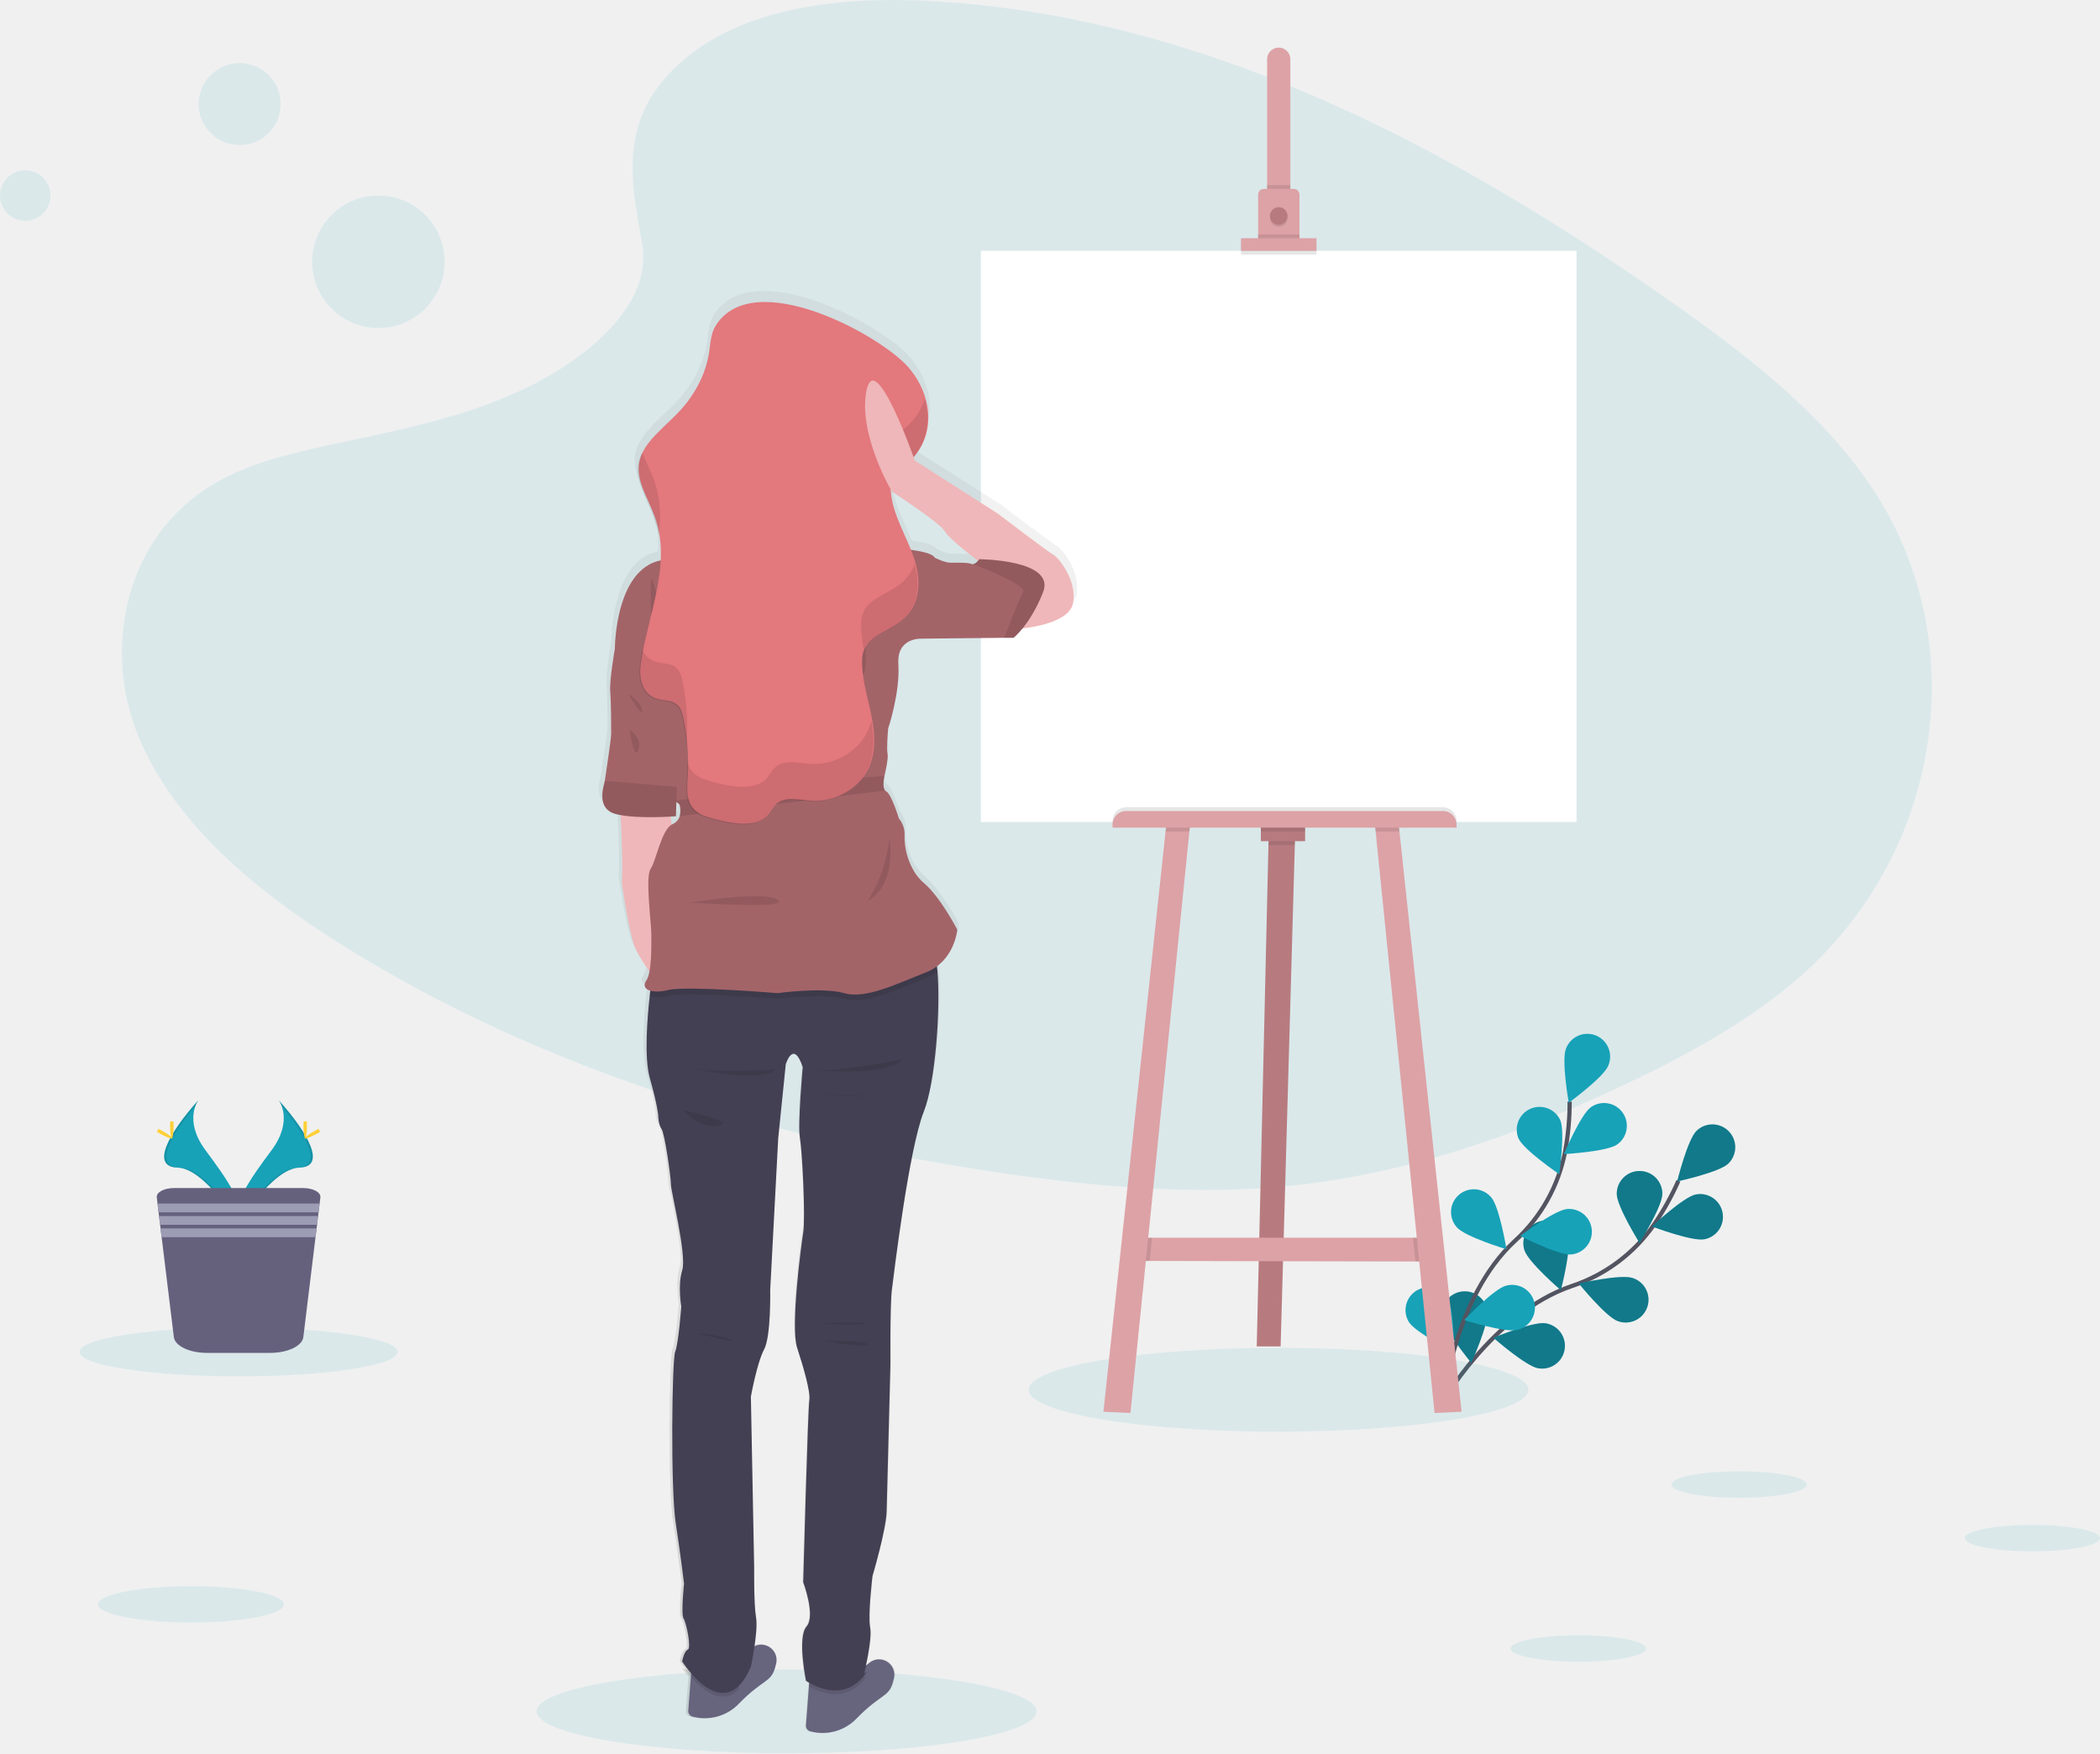
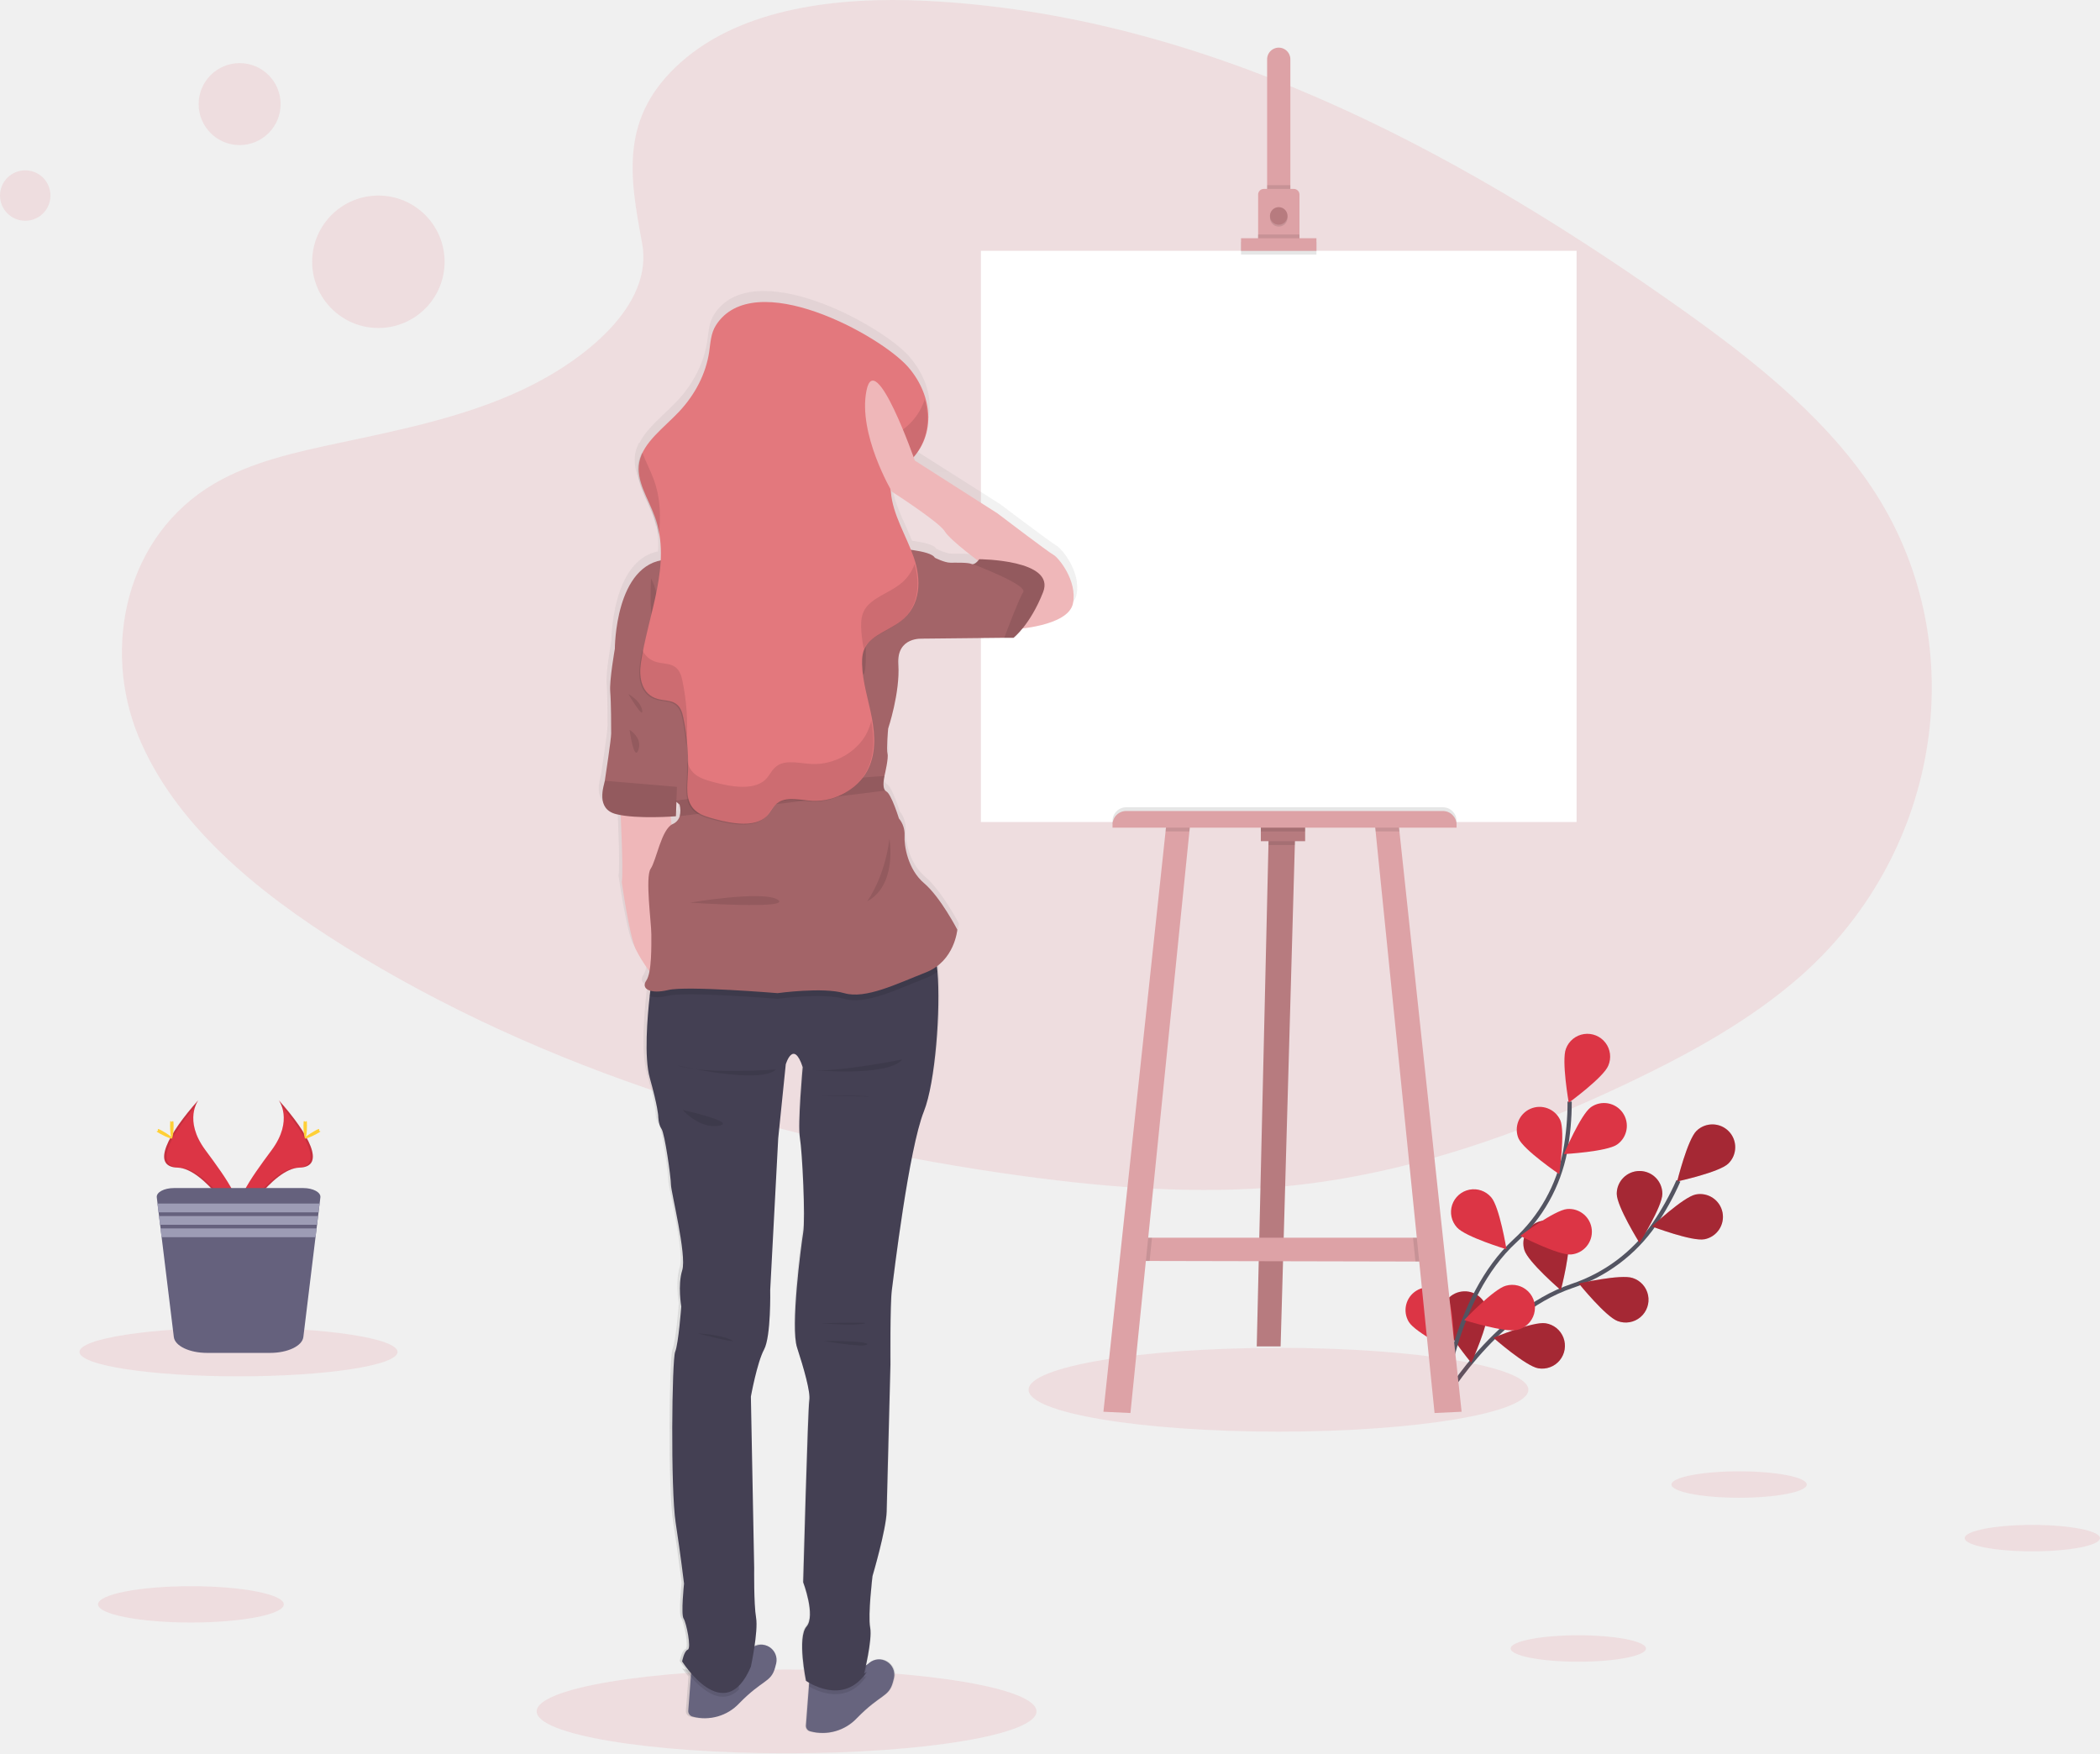
<svg xmlns="http://www.w3.org/2000/svg" id="ffe6bee8-e793-4e33-a4ab-3e285c6a5a44" data-name="Layer 1" width="998.95" height="833.99" viewBox="0 0 998.95 833.99">
  <defs>
    <linearGradient id="8849c9b4-5ff8-40d0-8d32-f1e3227b06d9" x1="499.14" y1="857.42" x2="499.14" y2="171.42" gradientUnits="userSpaceOnUse">
      <stop offset="0" stop-color="gray" stop-opacity="0.25" />
      <stop offset="0.54" stop-color="gray" stop-opacity="0.12" />
      <stop offset="1" stop-color="gray" stop-opacity="0.1" />
    </linearGradient>
  </defs>
-   <path d="M424.35,62.67c29.21-26,75.06-31.33,116.8-29.26,131.09,6.52,249.42,69.8,351.78,141.39,37.06,25.91,73.54,53.84,97.59,89.53,49,72.65,34.44,173.29-33.64,233.14-23.17,20.36-51.25,36-80.08,49.81-51.26,24.6-106.57,44.35-164.75,50-41.48,4-83.48.75-124.73-4.84C472.09,576.78,359,542.22,264.17,483.1,222.59,457.17,183.4,424.93,166.26,383S160.09,287.87,202.55,263c17.56-10.27,38.56-14.91,59.11-19.27,30.26-6.41,61-12.73,88.3-25.76,28.21-13.46,61.6-39.49,56-69.29C400,116.75,395.18,88.67,424.35,62.67Z" transform="translate(-100.52 -33.01)" fill="#17a2b8" opacity="0.1" />
+   <path d="M424.35,62.67c29.21-26,75.06-31.33,116.8-29.26,131.09,6.52,249.42,69.8,351.78,141.39,37.06,25.91,73.54,53.84,97.59,89.53,49,72.65,34.44,173.29-33.64,233.14-23.17,20.36-51.25,36-80.08,49.81-51.26,24.6-106.57,44.35-164.75,50-41.48,4-83.48.75-124.73-4.84C472.09,576.78,359,542.22,264.17,483.1,222.59,457.17,183.4,424.93,166.26,383S160.09,287.87,202.55,263c17.56-10.27,38.56-14.91,59.11-19.27,30.26-6.41,61-12.73,88.3-25.76,28.21-13.46,61.6-39.49,56-69.29C400,116.75,395.18,88.67,424.35,62.67Z" transform="translate(-100.52 -33.01)" fill="#dc3545" opacity="0.1" />
  <path d="M785.47,701.9s25.06-44.39,62.79-57.18a77.24,77.24,0,0,0,39.12-29.26,129.52,129.52,0,0,0,11.54-20.76" transform="translate(-100.52 -33.01)" fill="none" stroke="#535461" stroke-miterlimit="10" stroke-width="2" />
-   <path d="M922.66,586.49c-4.3,4.18-24.33,8.49-24.33,8.49s4.91-19.89,9.21-24.06a10.85,10.85,0,0,1,15.12,15.57Z" transform="translate(-100.52 -33.01)" fill="#17a2b8" />
-   <path d="M911.33,622.48c-5.88,1.17-25-6.09-25-6.09s14.94-14,20.81-15.2a10.85,10.85,0,0,1,4.23,21.29Z" transform="translate(-100.52 -33.01)" fill="#17a2b8" />
-   <path d="M870.08,661.42c-5.67-2-18.54-17.9-18.54-17.9s20-4.56,25.64-2.6a10.85,10.85,0,1,1-7.1,20.5Z" transform="translate(-100.52 -33.01)" fill="#17a2b8" />
-   <path d="M832.23,683.86c-5.91-1-21.29-14.51-21.29-14.51s18.91-7.88,24.82-6.9a10.85,10.85,0,1,1-3.53,21.41Z" transform="translate(-100.52 -33.01)" fill="#17a2b8" />
-   <path d="M869.59,600.85c0,6,10.84,23.37,10.84,23.37s10.86-17.37,10.86-23.36a10.85,10.85,0,1,0-21.7,0Z" transform="translate(-100.52 -33.01)" fill="#17a2b8" />
-   <path d="M825.66,627.65c1.8,5.72,17.34,19.06,17.34,19.06s5.16-19.83,3.37-25.55a10.85,10.85,0,0,0-20.71,6.49Z" transform="translate(-100.52 -33.01)" fill="#17a2b8" />
-   <path d="M786.54,659.55c.8,5.94,13.87,21.72,13.87,21.72s8.44-18.67,7.64-24.61a10.85,10.85,0,0,0-21.51,2.89Z" transform="translate(-100.52 -33.01)" fill="#17a2b8" />
+   <path d="M922.66,586.49c-4.3,4.18-24.33,8.49-24.33,8.49s4.91-19.89,9.21-24.06a10.85,10.85,0,0,1,15.12,15.57Z" transform="translate(-100.52 -33.01)" fill="#dc3545" />
+   <path d="M911.33,622.48c-5.88,1.17-25-6.09-25-6.09s14.94-14,20.81-15.2a10.85,10.85,0,0,1,4.23,21.29Z" transform="translate(-100.52 -33.01)" fill="#dc3545" />
+   <path d="M870.08,661.42c-5.67-2-18.54-17.9-18.54-17.9s20-4.56,25.64-2.6a10.85,10.85,0,1,1-7.1,20.5Z" transform="translate(-100.52 -33.01)" fill="#dc3545" />
+   <path d="M832.23,683.86c-5.91-1-21.29-14.51-21.29-14.51s18.91-7.88,24.82-6.9a10.85,10.85,0,1,1-3.53,21.41Z" transform="translate(-100.52 -33.01)" fill="#dc3545" />
+   <path d="M869.59,600.85c0,6,10.84,23.37,10.84,23.37s10.86-17.37,10.86-23.36a10.85,10.85,0,1,0-21.7,0Z" transform="translate(-100.52 -33.01)" fill="#dc3545" />
+   <path d="M825.66,627.65c1.8,5.72,17.34,19.06,17.34,19.06s5.16-19.83,3.37-25.55a10.85,10.85,0,0,0-20.71,6.49Z" transform="translate(-100.52 -33.01)" fill="#dc3545" />
+   <path d="M786.54,659.55c.8,5.94,13.87,21.72,13.87,21.72s8.44-18.67,7.64-24.61a10.85,10.85,0,0,0-21.51,2.89Z" transform="translate(-100.52 -33.01)" fill="#dc3545" />
  <path d="M922.66,586.49c-4.3,4.18-24.33,8.49-24.33,8.49s4.91-19.89,9.21-24.06a10.85,10.85,0,0,1,15.12,15.57Z" transform="translate(-100.52 -33.01)" opacity="0.25" />
  <path d="M911.33,622.48c-5.88,1.17-25-6.09-25-6.09s14.94-14,20.81-15.2a10.85,10.85,0,0,1,4.23,21.29Z" transform="translate(-100.52 -33.01)" opacity="0.25" />
  <path d="M870.08,661.42c-5.67-2-18.54-17.9-18.54-17.9s20-4.56,25.64-2.6a10.85,10.85,0,1,1-7.1,20.5Z" transform="translate(-100.52 -33.01)" opacity="0.25" />
  <path d="M832.23,683.86c-5.91-1-21.29-14.51-21.29-14.51s18.91-7.88,24.82-6.9a10.85,10.85,0,1,1-3.53,21.41Z" transform="translate(-100.52 -33.01)" opacity="0.25" />
  <path d="M869.59,600.85c0,6,10.84,23.37,10.84,23.37s10.86-17.37,10.86-23.36a10.85,10.85,0,1,0-21.7,0Z" transform="translate(-100.52 -33.01)" opacity="0.25" />
  <path d="M825.66,627.65c1.8,5.72,17.34,19.06,17.34,19.06s5.16-19.83,3.37-25.55a10.85,10.85,0,0,0-20.71,6.49Z" transform="translate(-100.52 -33.01)" opacity="0.25" />
  <path d="M786.54,659.55c.8,5.94,13.87,21.72,13.87,21.72s8.44-18.67,7.64-24.61a10.85,10.85,0,0,0-21.51,2.89Z" transform="translate(-100.52 -33.01)" opacity="0.25" />
  <path d="M786.91,701s4.92-50.74,34.24-77.72a77.24,77.24,0,0,0,23.9-42.61A129.14,129.14,0,0,0,847.19,557" transform="translate(-100.52 -33.01)" fill="none" stroke="#535461" stroke-miterlimit="10" stroke-width="2" />
-   <path d="M865.56,539.92c-2.24,5.56-18.8,17.62-18.8,17.62s-3.56-20.18-1.32-25.73a10.85,10.85,0,1,1,20.12,8.11Z" transform="translate(-100.52 -33.01)" fill="#17a2b8" />
-   <path d="M869.79,577.41c-4.9,3.45-25.36,4.57-25.36,4.57s8-18.87,12.87-22.32a10.85,10.85,0,0,1,12.49,17.75Z" transform="translate(-100.52 -33.01)" fill="#17a2b8" />
-   <path d="M847.86,629.73c-6,.5-24.2-8.86-24.2-8.86S840.07,608.61,846,608.1a10.85,10.85,0,0,1,1.82,21.63Z" transform="translate(-100.52 -33.01)" fill="#17a2b8" />
-   <path d="M822.35,665.58c-5.8,1.5-25.34-4.64-25.34-4.64s14.09-14.87,19.89-16.37a10.85,10.85,0,1,1,5.45,21Z" transform="translate(-100.52 -33.01)" fill="#17a2b8" />
-   <path d="M822.87,574.54c2.42,5.48,19.38,17,19.38,17s2.89-20.28.46-25.76a10.85,10.85,0,0,0-19.84,8.78Z" transform="translate(-100.52 -33.01)" fill="#17a2b8" />
-   <path d="M793.57,616.85c3.95,4.5,23.57,10.4,23.57,10.4s-3.31-20.22-7.27-24.72a10.85,10.85,0,1,0-16.3,14.32Z" transform="translate(-100.52 -33.01)" fill="#17a2b8" />
-   <path d="M770.73,661.87c3.14,5.11,21.48,14.23,21.48,14.23s.15-20.48-3-25.59a10.85,10.85,0,1,0-18.49,11.36Z" transform="translate(-100.52 -33.01)" fill="#17a2b8" />
-   <ellipse cx="374.17" cy="814.05" rx="118.88" ry="19.93" fill="#17a2b8" opacity="0.1" />
-   <ellipse cx="608.16" cy="661.06" rx="118.88" ry="19.93" fill="#17a2b8" opacity="0.1" />
+   <path d="M865.56,539.92c-2.24,5.56-18.8,17.62-18.8,17.62s-3.56-20.18-1.32-25.73a10.85,10.85,0,1,1,20.12,8.11Z" transform="translate(-100.52 -33.01)" fill="#dc3545" />
+   <path d="M869.79,577.41c-4.9,3.45-25.36,4.57-25.36,4.57s8-18.87,12.87-22.32a10.85,10.85,0,0,1,12.49,17.75Z" transform="translate(-100.52 -33.01)" fill="#dc3545" />
+   <path d="M847.86,629.73c-6,.5-24.2-8.86-24.2-8.86S840.07,608.61,846,608.1a10.85,10.85,0,0,1,1.82,21.63Z" transform="translate(-100.52 -33.01)" fill="#dc3545" />
+   <path d="M822.35,665.58c-5.8,1.5-25.34-4.64-25.34-4.64s14.09-14.87,19.89-16.37a10.85,10.85,0,1,1,5.45,21Z" transform="translate(-100.52 -33.01)" fill="#dc3545" />
+   <path d="M822.87,574.54c2.42,5.48,19.38,17,19.38,17s2.89-20.28.46-25.76a10.85,10.85,0,0,0-19.84,8.78Z" transform="translate(-100.52 -33.01)" fill="#dc3545" />
+   <path d="M793.57,616.85c3.95,4.5,23.57,10.4,23.57,10.4s-3.31-20.22-7.27-24.72a10.85,10.85,0,1,0-16.3,14.32Z" transform="translate(-100.52 -33.01)" fill="#dc3545" />
+   <path d="M770.73,661.87c3.14,5.11,21.48,14.23,21.48,14.23s.15-20.48-3-25.59a10.85,10.85,0,1,0-18.49,11.36Z" transform="translate(-100.52 -33.01)" fill="#dc3545" />
+   <ellipse cx="374.17" cy="814.05" rx="118.88" ry="19.93" fill="#dc3545" opacity="0.1" />
+   <ellipse cx="608.16" cy="661.06" rx="118.88" ry="19.93" fill="#dc3545" opacity="0.1" />
  <polygon points="616.05 398.03 615.94 401.92 609.18 640.44 597.82 640.44 603.39 401.92 603.5 397.43 616.05 398.03" fill="#b77b7f" />
  <polygon points="681.82 600.09 673.31 600.07 546.87 599.8 540.13 599.79 543.72 588.73 680.92 588.73 681.82 600.09" fill="#dda2a6" />
  <polygon points="616.05 398.03 615.94 401.92 603.39 401.92 603.5 397.43 616.05 398.03" opacity="0.1" />
  <rect x="599.77" y="392.2" width="21.07" height="7.93" fill="#b77b7f" />
  <polygon points="547.99 588.73 546.87 599.8 540.13 599.79 543.72 588.73 547.99 588.73" opacity="0.1" />
  <polygon points="566.14 392.05 565.79 395.49 537.74 672.13 524.89 671.52 554.45 395.49 554.78 392.35 566.14 392.05" fill="#dda2a6" />
  <polygon points="681.82 600.09 673.31 600.07 672.16 588.73 680.92 588.73 681.82 600.09" opacity="0.1" />
  <polygon points="695.27 671.52 682.41 672.13 654.37 395.49 654.02 392.05 665.37 392.35 665.7 395.49 695.27 671.52" fill="#dda2a6" />
  <rect x="466.6" y="119.3" width="283.36" height="271.7" fill="#fff" />
  <path d="M714.33,61.44v65.61H703.28V61.44a5.53,5.53,0,1,1,11.05,0Z" transform="translate(-100.52 -33.01)" fill="#dda2a6" />
  <rect x="602.75" y="88.07" width="11.06" height="5.97" opacity="0.1" />
  <path d="M718.67,125.56v21.66H699V125.56a2.68,2.68,0,0,1,2.69-2.69H716A2.69,2.69,0,0,1,718.67,125.56Z" transform="translate(-100.52 -33.01)" fill="#dda2a6" />
  <circle cx="608.28" cy="103.61" r="4.18" opacity="0.1" />
  <circle cx="608.28" cy="102.71" r="4.18" fill="#b77b7f" />
  <rect x="598.42" y="111.53" width="19.73" height="2.69" opacity="0.1" />
  <rect x="590.35" y="115.12" width="35.87" height="5.98" opacity="0.1" />
  <rect x="590.35" y="113.32" width="35.87" height="5.98" fill="#dda2a6" />
  <path d="M535.72,384H686.37a6.5,6.5,0,0,1,6.5,6.5v1.42a0,0,0,0,1,0,0H529.22a0,0,0,0,1,0,0v-1.42A6.5,6.5,0,0,1,535.72,384Z" opacity="0.1" />
  <polygon points="554.78 392.35 566.14 392.05 565.79 395.49 554.45 395.49 554.78 392.35" opacity="0.1" />
  <rect x="599.77" y="392.2" width="21.07" height="3.29" opacity="0.1" />
  <polygon points="665.7 395.49 654.37 395.49 654.02 392.05 665.37 392.35 665.7 395.49" opacity="0.1" />
  <path d="M535.72,385.77H686.37a6.5,6.5,0,0,1,6.5,6.5v1.42a0,0,0,0,1,0,0H529.22a0,0,0,0,1,0,0v-1.42A6.5,6.5,0,0,1,535.72,385.77Z" fill="#dda2a6" />
  <path d="M603.21,292.64c-2.27-1.2-27-19.88-27-19.88l-39.91-25.31s-.21-.6-.59-1.63c10.95-12.43,8.56-30.47-2.58-43.15-13.5-15.38-74.5-48.49-92.88-20.17-2.57,4-2.66,8.54-3.33,12.94-1.57,10.27-6.63,20.22-14.57,28.6-6.12,6.47-14.15,12.43-17.67,19.75,0-.09-.07-.18-.1-.28a18.36,18.36,0,0,0-1.83,5C401,257.44,407,266,410.19,274.69a47.5,47.5,0,0,1,2.32,9.08c.08-.62.15-1.23.22-1.85a58.06,58.06,0,0,1,.79,13.36c-22.15,4.51-22.16,42.4-22.16,42.4s-2.73,15.06-2.27,20.49.45,17.17.45,20-2.73,20.48-3,22.6a.51.51,0,0,1,0,.09c-.4,2.32-4.55,13.5,5.48,16,.7.18,1.44.33,2.21.47.43,9.05,1.21,28,.52,32.22,0,0,3.65,25.46,6.68,31.93a73.44,73.44,0,0,0,6.7,10.82,11.92,11.92,0,0,1-1.54,4.39c-1.55,2.23-.75,4.06,1.84,4.85-.09.77-.19,1.64-.3,2.62-1.11,9.82-2.77,29.34.05,39.23,3.87,13.56,4.1,18.08,4.1,18.08s0,4.06,1.6,6.32,4.55,23.28,4.55,26.67,7.74,33.89,5.46,41.12-.45,17.4-.45,17.4-1.37,17.85-3,21.69-2.28,65.75.22,81.79,4.1,29.37,4.1,29.37-1.59,14.69-.23,16.72,3.87,14.24,2.05,14.91-2.73,5.65-2.73,5.65a50.39,50.39,0,0,0,3.11,4.23,17,17,0,0,1-2.05-.87c.72,1,1.8,2.42,3.13,4l-1.25,16.25a2.72,2.72,0,0,0,2,2.85,22.87,22.87,0,0,0,22.62-6.36c11.38-11.52,15.25-9.94,17.3-16.94.22-.75.41-1.49.57-2.19,1.47-6.24-5.18-10.88-10.47-8.22.73-4.94,1.3-10.55.75-13.72-1.14-6.55-.91-23.72-.91-23.72l-1.59-82.25s2.95-16.27,6.37-22.59,3-28.47,3-28.47l3.87-72.76,3.64-35.47s3.64-12.2,8.19,1.36c0,0-2.5,27.33-1.36,33.89s2.73,38.41,1.59,45.41-6.14,45.42-3,55.13S486,694.15,485.3,698s-3,87.21-3,87.21,6.15,16,1.6,21.24-.23,26-.23,26,.55.39,1.49.93l-.13,1.73-1.43,18.69a2.74,2.74,0,0,0,2,2.86,22.86,22.86,0,0,0,22.62-6.36c11.38-11.53,15.25-9.94,17.3-16.95.22-.75.41-1.48.58-2.19,1.6-6.81-6.5-11.75-11.92-7.3l-.27.23a9.41,9.41,0,0,1-.89.67,4.3,4.3,0,0,1-.45.29c1.14-5.16,2.8-14,2-18.14-1.14-6.1,1.13-24.62,1.13-24.62s6.6-22.15,6.83-31l1.82-70.49s-.22-28.7.69-35.7,8.19-67.56,15.47-85.64c5.59-13.84,8.09-49.16,6.61-67.07-.08-.88-.16-1.73-.26-2.52,8.93-6.59,9.82-17.55,9.82-17.55s-8.2-15.66-16.09-22.29S531,432,531.28,427.15a11.88,11.88,0,0,0-2.73-8.13s-3.64-11.75-6.07-12.95a1.9,1.9,0,0,1-.53-.4c-1.65-1.77-.38-6.83-.38-6.83l0-.16c.29-1.17,2-8.75,1.49-10.69-.61-2.1.3-12.05.3-12.05s5.77-17.17,4.86-30.73,11.84-12.35,11.84-12.35l39.37-.41,4.48,0a31.53,31.53,0,0,0,4.31-4.46c7.5-.89,22.67-3.72,24.37-12C614.9,305,605.49,293.85,603.21,292.64ZM420.81,418l.27-6.89c.93.8,1.55,1.31,1.55,1.31a10.78,10.78,0,0,1,.07,5.52,5.89,5.89,0,0,1-3.41,3.82,4.14,4.14,0,0,0-.55.29l-.38-3.89Zm142.8-121c-1.67-.75-7.29-.6-10.18-.6s-7.58-2.41-7.58-2.41c-1-1.95-6.53-3.11-11.45-3.77-3.74-9.22-9-18.21-9.71-27.82,0-.35,0-.7-.05-1.05l.57,1s22.92,14.62,25.5,19c2,3.34,11.63,10.8,16.09,14.14a4.59,4.59,0,0,1-2.45,1.64A1.35,1.35,0,0,1,563.61,297Z" transform="translate(-100.52 -33.01)" fill="url(#8849c9b4-5ff8-40d0-8d32-f1e3227b06d9)" />
  <path d="M525.76,831.22c-.17.7-.35,1.43-.57,2.17-2,7-5.83,5.38-17,16.81a22.38,22.38,0,0,1-22.27,6.32,2.7,2.7,0,0,1-2-2.84l1.41-18.54.67-8.92s17.84,5,26.92-1.35a10.77,10.77,0,0,0,.88-.67A2.75,2.75,0,0,0,514,824,7.29,7.29,0,0,1,525.76,831.22Z" transform="translate(-100.52 -33.01)" fill="#67647e" />
  <path d="M469.76,824.22c-.17.7-.35,1.43-.57,2.17-2,7-5.83,5.38-17,16.81a22.38,22.38,0,0,1-22.27,6.32,2.7,2.7,0,0,1-2-2.84l1.41-18.54.67-8.92s17.84,5,26.92-1.35a10.77,10.77,0,0,0,.88-.67A2.75,2.75,0,0,0,458,817,7.29,7.29,0,0,1,469.76,824.22Z" transform="translate(-100.52 -33.01)" fill="#67647e" />
  <path d="M451.33,827l.72,9.64c-10.24,10.23-22.43-5-26-10C435.44,831.48,451.33,827,451.33,827Z" transform="translate(-100.52 -33.01)" opacity="0.1" />
  <path d="M511.52,830.92l1.34-.89c-9.35,14.22-23.24,7.66-27.57,5.11l.67-8.92s17.84,5,26.92-1.35C512.17,828.35,511.52,830.92,511.52,830.92Z" transform="translate(-100.52 -33.01)" opacity="0.1" />
  <path d="M540,561.69c-7.18,17.93-14.35,78-15.25,85s-.67,35.42-.67,35.42L522.28,752c-.23,8.75-6.73,30.72-6.73,30.72s-2.24,18.38-1.12,24.43-2.91,22-2.91,22l1.34-.9c-11.21,17-28.92,4.26-28.92,4.26s-4.26-20.62.23-25.78-1.57-21.07-1.57-21.07,2.24-82.72,2.91-86.53-2.69-15.47-5.83-25.11,1.8-47.75,2.92-54.7-.45-38.56-1.57-45.06,1.34-33.63,1.34-33.63c-4.48-13.45-8.07-1.34-8.07-1.34l-3.59,35.19-3.81,72.19s.45,22-2.91,28.25-6.28,22.41-6.28,22.41l1.57,81.61s-.22,17,.9,23.53-2.47,23.32-2.47,23.32C445.16,855.36,425,823.3,425,823.3s.9-4.93,2.69-5.6-.67-12.78-2-14.8.22-16.59.22-16.59-1.57-13.22-4-29.14-1.79-77.34-.22-81.15,2.91-21.52,2.91-21.52-1.79-10.09.45-17.27-5.38-37.43-5.38-40.8-2.91-24.21-4.48-26.45-1.57-6.28-1.57-6.28-.22-4.48-4-17.93c-2.78-9.82-1.14-29.18-.05-38.93.39-3.61.73-5.91.73-5.91S538.87,480.08,544,484.79c1.2,1.11,2,4.92,2.47,10.35C548,512.9,545.48,548,540,561.69Z" transform="translate(-100.52 -33.01)" fill="#444053" />
  <path d="M491.34,662.49c.6,0,14.8,1.2,20,.15S491.34,662.49,491.34,662.49Z" transform="translate(-100.52 -33.01)" opacity="0.1" />
  <path d="M492.39,670.86S512,674.3,513,672.51,492.39,670.86,492.39,670.86Z" transform="translate(-100.52 -33.01)" opacity="0.1" />
  <path d="M432.46,667.27s10.16.45,15.69,3S432.46,667.27,432.46,667.27Z" transform="translate(-100.52 -33.01)" opacity="0.1" />
  <path d="M395.54,415.9s1.64,31.23.75,36.76c0,0,3.58,25.26,6.57,31.68s9.42,14.5,9.42,14.5l8.82-62L419,415.6Z" transform="translate(-100.52 -33.01)" fill="#efb7b9" />
  <circle cx="387.68" cy="206.09" r="34.52" fill="#efb7b9" />
  <path d="M470.27,255.23s-10.76,21.08-21.52,30.94,64.56,21.07,66.35,21.07S501.65,262.41,504.34,257,470.27,255.23,470.27,255.23Z" transform="translate(-100.52 -33.01)" fill="#efb7b9" />
  <path d="M546.49,495.14a22.43,22.43,0,0,1-5.54,3.1c-13.74,5.38-28.69,12.85-38.85,9.87s-31.68,0-31.68,0-43.35-3.59-52-1.5c-3.94.95-7,.91-9,.23.39-3.61.73-5.91.73-5.91S538.87,480.08,544,484.79C545.22,485.9,546,489.71,546.49,495.14Z" transform="translate(-100.52 -33.01)" opacity="0.1" />
  <path d="M555.9,475.22s-1.19,14.95-14.95,20.33-28.69,12.85-38.85,9.87-31.68,0-31.68,0-43.35-3.59-52-1.5-13.16-.59-10.47-4.48,2.4-16.74,2.4-22.12-3-27.2-.31-31.09S415.12,427.4,420.5,425a5.86,5.86,0,0,0,3.36-3.79,10.84,10.84,0,0,0-.07-5.47s-.91-.75-2.16-1.86c-3.17-2.83-8.53-8.08-6.81-9.8,2.39-2.4,0-17.94,0-17.94s-5.68-11.95-3.58-16.43S393,341.61,393,341.61s0-40.64,24.51-42.44c0,0,17.34.6,19.43-7.17s15.84-12.26,15.84-12.26l31.39,6.88s27.79,6,32.88,2.39,9,4.78,9,4.78,17.33.9,19.12,4.49-5.67,38.55-5.67,38.55-12.56-1.19-11.66,12.26S523,379.58,523,379.58s-.9,9.86-.3,11.95c.56,1.93-1.18,9.45-1.46,10.61l0,.15s-1.25,5,.37,6.78a2,2,0,0,0,.52.4c2.4,1.19,6,12.85,6,12.85a11.83,11.83,0,0,1,2.69,8.07c-.29,4.79,1.5,16.14,9.27,22.72S555.9,475.22,555.9,475.22Z" transform="translate(-100.52 -33.01)" fill="#a36468" />
  <path d="M422.59,406l0,1.27-.54,14s-18.39,1.49-28.4-1-5.8-13.6-5.4-15.9a.37.37,0,0,0,0-.09c.29-2.1,3-19.58,3-22.42s0-14.5-.45-19.88S393,341.61,393,341.61l1.94-2.38L416,347.3Z" transform="translate(-100.52 -33.01)" fill="#a36468" />
  <path d="M422.54,407.3l-.54,14s-18.39,1.49-28.4-1-5.8-13.6-5.4-15.9Z" transform="translate(-100.52 -33.01)" opacity="0.1" />
  <path d="M423.86,421.22a10.84,10.84,0,0,0-.07-5.47s-.91-.75-2.16-1.86c15.83-2.21,78.52-10.81,99.63-11.75l0,.15s-1.25,5,.37,6.78Z" transform="translate(-100.52 -33.01)" opacity="0.1" />
  <path d="M523.62,432s3.89,22-10.61,29.74C513,461.78,521.23,450.87,523.62,432Z" transform="translate(-100.52 -33.01)" opacity="0.1" />
  <path d="M428.72,462.37s35-6,41.85-1.34S428.72,462.37,428.72,462.37Z" transform="translate(-100.52 -33.01)" opacity="0.1" />
  <path d="M511.52,326.22s-5.38,22.12-1.35,27.2S511.52,326.22,511.52,326.22Z" transform="translate(-100.52 -33.01)" opacity="0.1" />
  <path d="M410.19,308.14s4.93,8.22,1.94,16.74S410.19,308.14,410.19,308.14Z" transform="translate(-100.52 -33.01)" opacity="0.1" />
  <path d="M400,380.18s6.28,3.73,4.19,9.56S400,380.18,400,380.18Z" transform="translate(-100.52 -33.01)" opacity="0.1" />
  <path d="M399.43,363.14s5.82,3.14,6.57,7.77S399.43,363.14,399.43,363.14Z" transform="translate(-100.52 -33.01)" opacity="0.1" />
  <path d="M485.81,541.88s36.62,3.74,43.94-4.93C529.75,537,496.72,543.53,485.81,541.88Z" transform="translate(-100.52 -33.01)" opacity="0.1" />
  <path d="M422.59,539.79s39.31,9.27,47.08,1.94C469.67,541.73,435.89,544.27,422.59,539.79Z" transform="translate(-100.52 -33.01)" opacity="0.1" />
  <path d="M488.65,554s16.44,0,24.06.45S488.65,554,488.65,554Z" transform="translate(-100.52 -33.01)" opacity="0.1" />
  <path d="M425.28,561s8.07,9.12,17.19,7.48S425.28,561,425.28,561Z" transform="translate(-100.52 -33.01)" opacity="0.1" />
  <path d="M441.13,187.65c-2.53,3.93-2.62,8.48-3.28,12.84-1.54,10.19-6.53,20.06-14.34,28.38-7.17,7.62-17,14.53-18.86,23.84-1.76,8.84,4.21,17.35,7.34,26,8.25,22.69-3.27,46.49-6.63,69.91-.93,6.47.19,14.74,8.16,16.89,2.49.68,5.34.59,7.58,1.67,3,1.44,3.92,4.43,4.47,7.12a108.82,108.82,0,0,1,2.06,29.28c-.36,5.5-.76,11.83,4.44,15.61,2.36,1.73,5.54,2.61,8.61,3.44,8.19,2.21,18.78,4,24.3-1.19,2.32-2.17,3.19-5.23,6.08-6.95,4.33-2.57,10.47-.83,15.92-.56,11.19.56,21.47-6,25.88-13.91s4-17,2.4-25.53-4.46-17-4.66-25.66c-.07-3,.2-6.05,1.92-8.71,3.33-5.15,11.08-7.49,16.38-11.54,9.93-7.6,9.9-20.05,6.29-30.47S525.1,277.7,524.3,266.93a11.87,11.87,0,0,1,1.47-7.53c1.42-2.19,3.9-3.83,6-5.64,14.49-12.24,12.78-32.34.8-46.1C519.31,192.41,459.23,159.56,441.13,187.65Z" transform="translate(-100.52 -33.01)" fill="#e3787d" />
  <g opacity="0.1">
    <path d="M413.83,288.13c1.13-9.09.92-18.1-2.29-26.95-1.58-4.34-3.87-8.65-5.54-13a18.76,18.76,0,0,0-1.8,5c-1.76,8.84,4.21,17.35,7.34,26A47.28,47.28,0,0,1,413.83,288.13Z" transform="translate(-100.52 -33.01)" />
    <path d="M427.18,386.05a109.22,109.22,0,0,0-2.05-29.28c-.56-2.69-1.48-5.67-4.48-7.11-2.24-1.08-5.09-1-7.58-1.67a10.33,10.33,0,0,1-7-5.78c-.46,2.28-.86,4.55-1.19,6.83-.93,6.47.19,14.74,8.16,16.89,2.49.67,5.34.58,7.58,1.66,3,1.44,3.92,4.43,4.48,7.12a110.81,110.81,0,0,1,1.92,13.52C427.09,387.49,427.13,386.77,427.18,386.05Z" transform="translate(-100.52 -33.01)" />
    <path d="M512.42,382.5c-4.42,7.94-14.7,14.47-25.89,13.91-5.45-.28-11.59-2-15.91.56-2.89,1.71-3.77,4.78-6.09,6.95-5.52,5.15-16.11,3.4-24.3,1.19-3.07-.84-6.24-1.71-8.61-3.44a10.8,10.8,0,0,1-4.25-6.9c.06,3.07,0,6.15-.19,9.22-.36,5.5-.76,11.83,4.44,15.62,2.37,1.72,5.54,2.6,8.61,3.43,8.19,2.21,18.78,4,24.3-1.19,2.32-2.17,3.2-5.23,6.09-7,4.32-2.57,10.46-.83,15.91-.56,11.19.56,21.47-6,25.89-13.91,4.24-7.64,4.05-16.28,2.57-24.53A26.87,26.87,0,0,1,512.42,382.5Z" transform="translate(-100.52 -33.01)" />
    <path d="M531.36,236.28c-2.14,1.8-4.62,3.45-6,5.64a11.87,11.87,0,0,0-1.47,7.53,40.06,40.06,0,0,0,2.06,9.6,39.94,39.94,0,0,1,5.45-4.84c9.8-8.27,12.18-20.14,9-31.22A28.54,28.54,0,0,1,531.36,236.28Z" transform="translate(-100.52 -33.01)" />
    <path d="M528.45,311.05c-5.29,4.05-13.05,6.4-16.37,11.55-1.73,2.66-2,5.73-1.93,8.7a60.08,60.08,0,0,0,1.28,10.4,9.62,9.62,0,0,1,.65-1.17c3.32-5.15,11.08-7.49,16.37-11.54,9.07-6.94,9.83-17.92,7.15-27.71A20.76,20.76,0,0,1,528.45,311.05Z" transform="translate(-100.52 -33.01)" />
  </g>
  <path d="M582.8,332.35s25.86-1.34,28.1-12.25-7-22-9.26-23.17S575,277.2,575,277.2l-39.3-25.1s-18.83-54-23-33.33,12.11,48.12,12.11,48.12,22.56,14.5,25.1,18.83S568,301.41,568,301.41Z" transform="translate(-100.52 -33.01)" fill="#efb7b9" />
  <path d="M596.7,314.71c-6.12,15.55-14.05,21.68-14.05,21.68l-4.41,0-38.77.4L535,324.58l6.28-26.46,3.88.16s4.64,2.39,7.47,2.39,8.38-.15,10,.59a1.23,1.23,0,0,0,.73.11c1.47-.15,3-2.35,3-2.35S602.83,299.17,596.7,314.71Z" transform="translate(-100.52 -33.01)" fill="#a36468" />
  <path d="M596.7,314.71c-6.12,15.55-14.05,21.68-14.05,21.68l-4.41,0c2.3-6.16,7.15-18.8,9-21.72,1.81-2.76-14.43-9.63-23.93-13.34,1.47-.15,3-2.35,3-2.35S602.83,299.17,596.7,314.71Z" transform="translate(-100.52 -33.01)" opacity="0.1" />
-   <ellipse cx="90.82" cy="763.14" rx="44.18" ry="8.64" fill="#17a2b8" opacity="0.1" />
-   <ellipse cx="827.28" cy="706.15" rx="32.18" ry="6.29" fill="#17a2b8" opacity="0.1" />
-   <ellipse cx="966.77" cy="731.64" rx="32.18" ry="6.29" fill="#17a2b8" opacity="0.1" />
-   <ellipse cx="750.78" cy="784.14" rx="32.18" ry="6.29" fill="#17a2b8" opacity="0.1" />
-   <path d="M233.09,556.31s7.24,9.47-3.34,23.75S210.46,606.4,214,615.31c0,0,15.95-26.53,28.94-26.9S247.38,572.27,233.09,556.31Z" transform="translate(-100.52 -33.01)" fill="#17a2b8" />
+   <ellipse cx="90.82" cy="763.14" rx="44.18" ry="8.64" fill="#dc3545" opacity="0.1" />
+   <ellipse cx="827.28" cy="706.15" rx="32.18" ry="6.29" fill="#dc3545" opacity="0.1" />
+   <ellipse cx="966.77" cy="731.64" rx="32.18" ry="6.29" fill="#dc3545" opacity="0.1" />
+   <ellipse cx="750.78" cy="784.14" rx="32.18" ry="6.29" fill="#dc3545" opacity="0.1" />
+   <path d="M233.09,556.31s7.24,9.47-3.34,23.75S210.46,606.4,214,615.31c0,0,15.95-26.53,28.94-26.9S247.38,572.27,233.09,556.31Z" transform="translate(-100.52 -33.01)" fill="#dc3545" />
  <path d="M233.09,556.31a11.79,11.79,0,0,1,1.48,3c12.67,14.89,19.42,28.78,7.24,29.13-11.34.32-24.95,20.61-28.21,25.73a9.44,9.44,0,0,0,.39,1.17s15.95-26.53,28.94-26.9S247.38,572.27,233.09,556.31Z" transform="translate(-100.52 -33.01)" opacity="0.1" />
  <path d="M246.54,568.37c0,3.33-.37,6-.83,6s-.84-2.7-.84-6,.47-1.76.93-1.76S246.54,565,246.54,568.37Z" transform="translate(-100.52 -33.01)" fill="#ffd037" />
  <path d="M251.16,572.35c-2.92,1.59-5.47,2.56-5.69,2.15s2-2,4.89-3.62,1.77-.43,2,0S254.08,570.75,251.16,572.35Z" transform="translate(-100.52 -33.01)" fill="#ffd037" />
-   <path d="M194.88,556.31s-7.24,9.47,3.34,23.75S217.51,606.4,214,615.31c0,0-16-26.53-29-26.9S180.59,572.27,194.88,556.31Z" transform="translate(-100.52 -33.01)" fill="#17a2b8" />
+   <path d="M194.88,556.31s-7.24,9.47,3.34,23.75S217.51,606.4,214,615.31c0,0-16-26.53-29-26.9S180.59,572.27,194.88,556.31Z" transform="translate(-100.52 -33.01)" fill="#dc3545" />
  <path d="M194.88,556.31a11.79,11.79,0,0,0-1.48,3c-12.67,14.89-19.42,28.78-7.24,29.13,11.34.32,25,20.61,28.21,25.73a11.41,11.41,0,0,1-.38,1.17s-16-26.53-29-26.9S180.59,572.27,194.88,556.31Z" transform="translate(-100.52 -33.01)" opacity="0.1" />
  <path d="M181.43,568.37c0,3.33.37,6,.83,6s.84-2.7.84-6-.47-1.76-.93-1.76S181.43,565,181.43,568.37Z" transform="translate(-100.52 -33.01)" fill="#ffd037" />
  <path d="M176.81,572.35c2.93,1.59,5.47,2.56,5.7,2.15s-2-2-4.9-3.62-1.77-.43-2,0S173.89,570.75,176.81,572.35Z" transform="translate(-100.52 -33.01)" fill="#ffd037" />
-   <ellipse cx="113.46" cy="643.07" rx="75.65" ry="11.61" fill="#17a2b8" opacity="0.1" />
+   <ellipse cx="113.46" cy="643.07" rx="75.65" ry="11.61" fill="#dc3545" opacity="0.1" />
  <path d="M252.92,602.56l-.36,3-.51,4.17-.21,1.74-.51,4.18-.22,1.74-.51,4.17L244.82,669c-.52,4.24-7.44,7.54-15.8,7.54H199c-8.36,0-15.27-3.3-15.79-7.54l-5.79-47.45-.51-4.17-.21-1.74-.52-4.18-.21-1.74-.51-4.17-.36-3c-.29-2.4,3.45-4.42,8.18-4.42h61.52C249.47,598.14,253.22,600.16,252.92,602.56Z" transform="translate(-100.52 -33.01)" fill="#65617d" />
  <polygon points="152.03 572.5 151.53 576.68 75.39 576.68 74.89 572.5 152.03 572.5" fill="#9d9cb5" />
  <polygon points="151.31 578.42 150.81 582.59 76.12 582.59 75.61 578.42 151.31 578.42" fill="#9d9cb5" />
  <polygon points="150.59 584.33 150.08 588.5 76.84 588.5 76.33 584.33 150.59 584.33" fill="#9d9cb5" />
-   <circle cx="179.99" cy="124.52" r="31.5" fill="#17a2b8" opacity="0.1" />
-   <circle cx="113.99" cy="49.52" r="19.5" fill="#17a2b8" opacity="0.1" />
-   <circle cx="12" cy="93.02" r="12" fill="#17a2b8" opacity="0.1" />
+   <circle cx="179.99" cy="124.52" r="31.5" fill="#dc3545" opacity="0.1" />
+   <circle cx="113.99" cy="49.52" r="19.5" fill="#dc3545" opacity="0.1" />
+   <circle cx="12" cy="93.02" r="12" fill="#dc3545" opacity="0.1" />
</svg>
